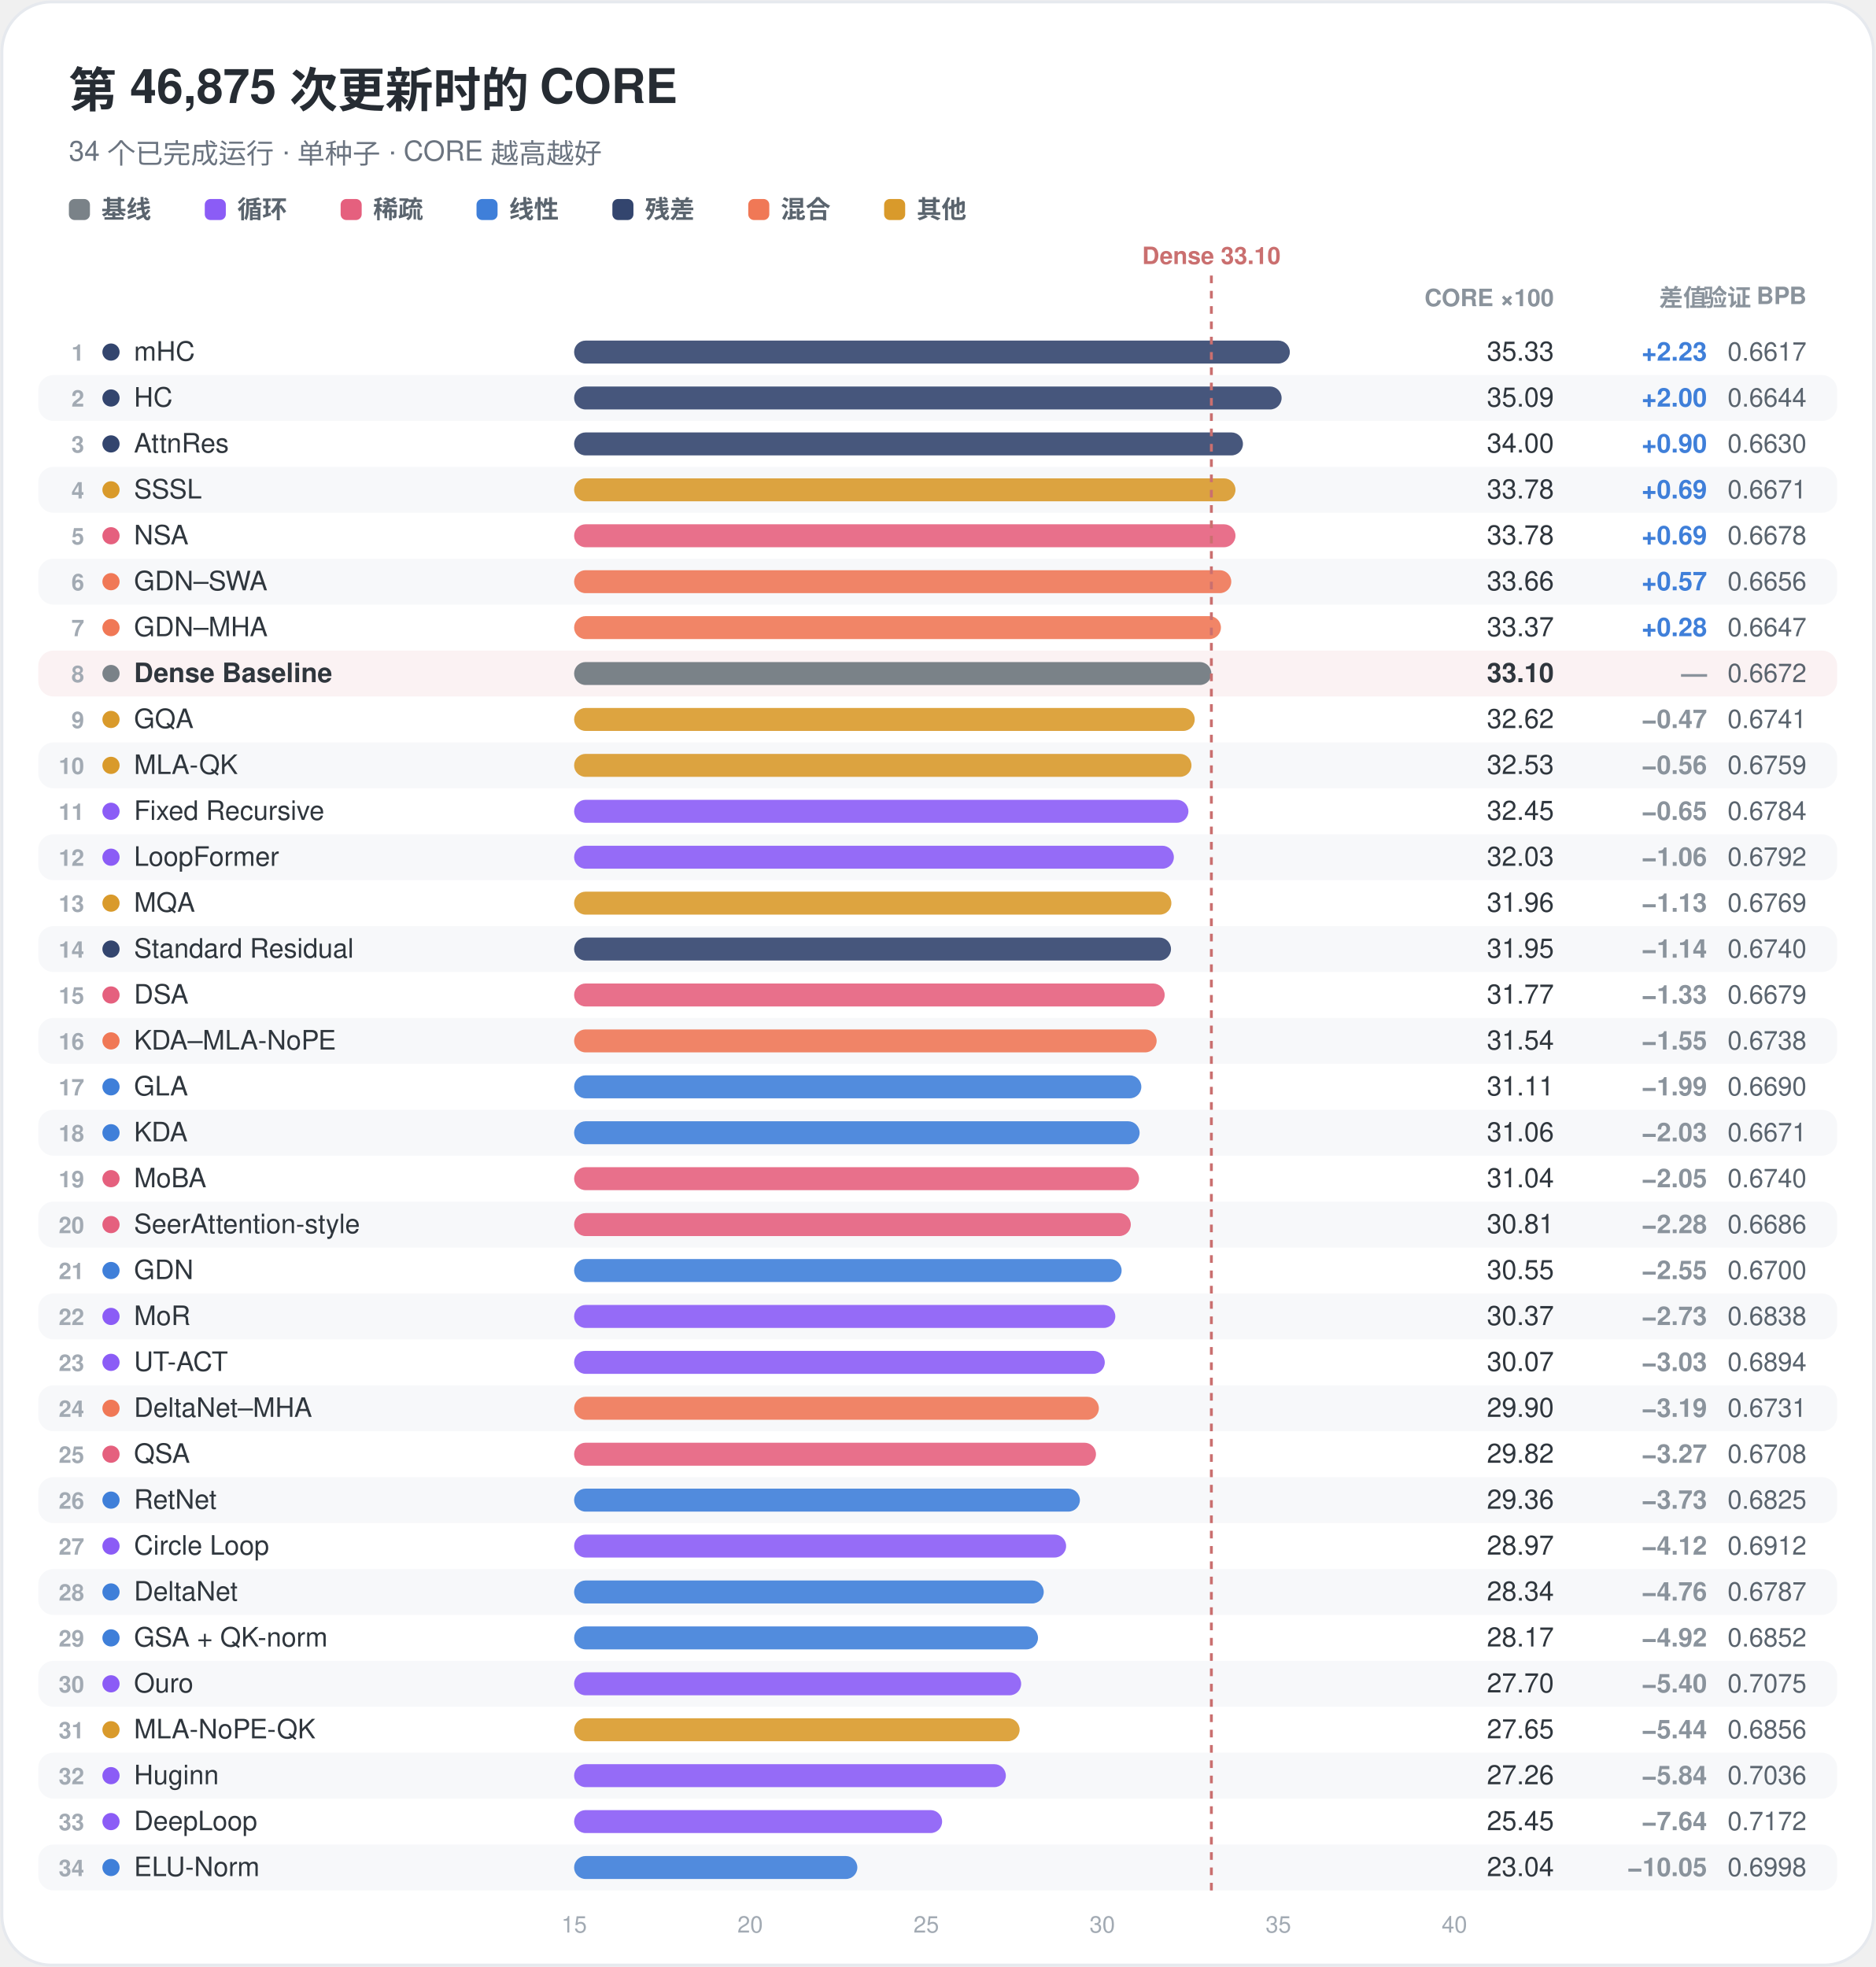
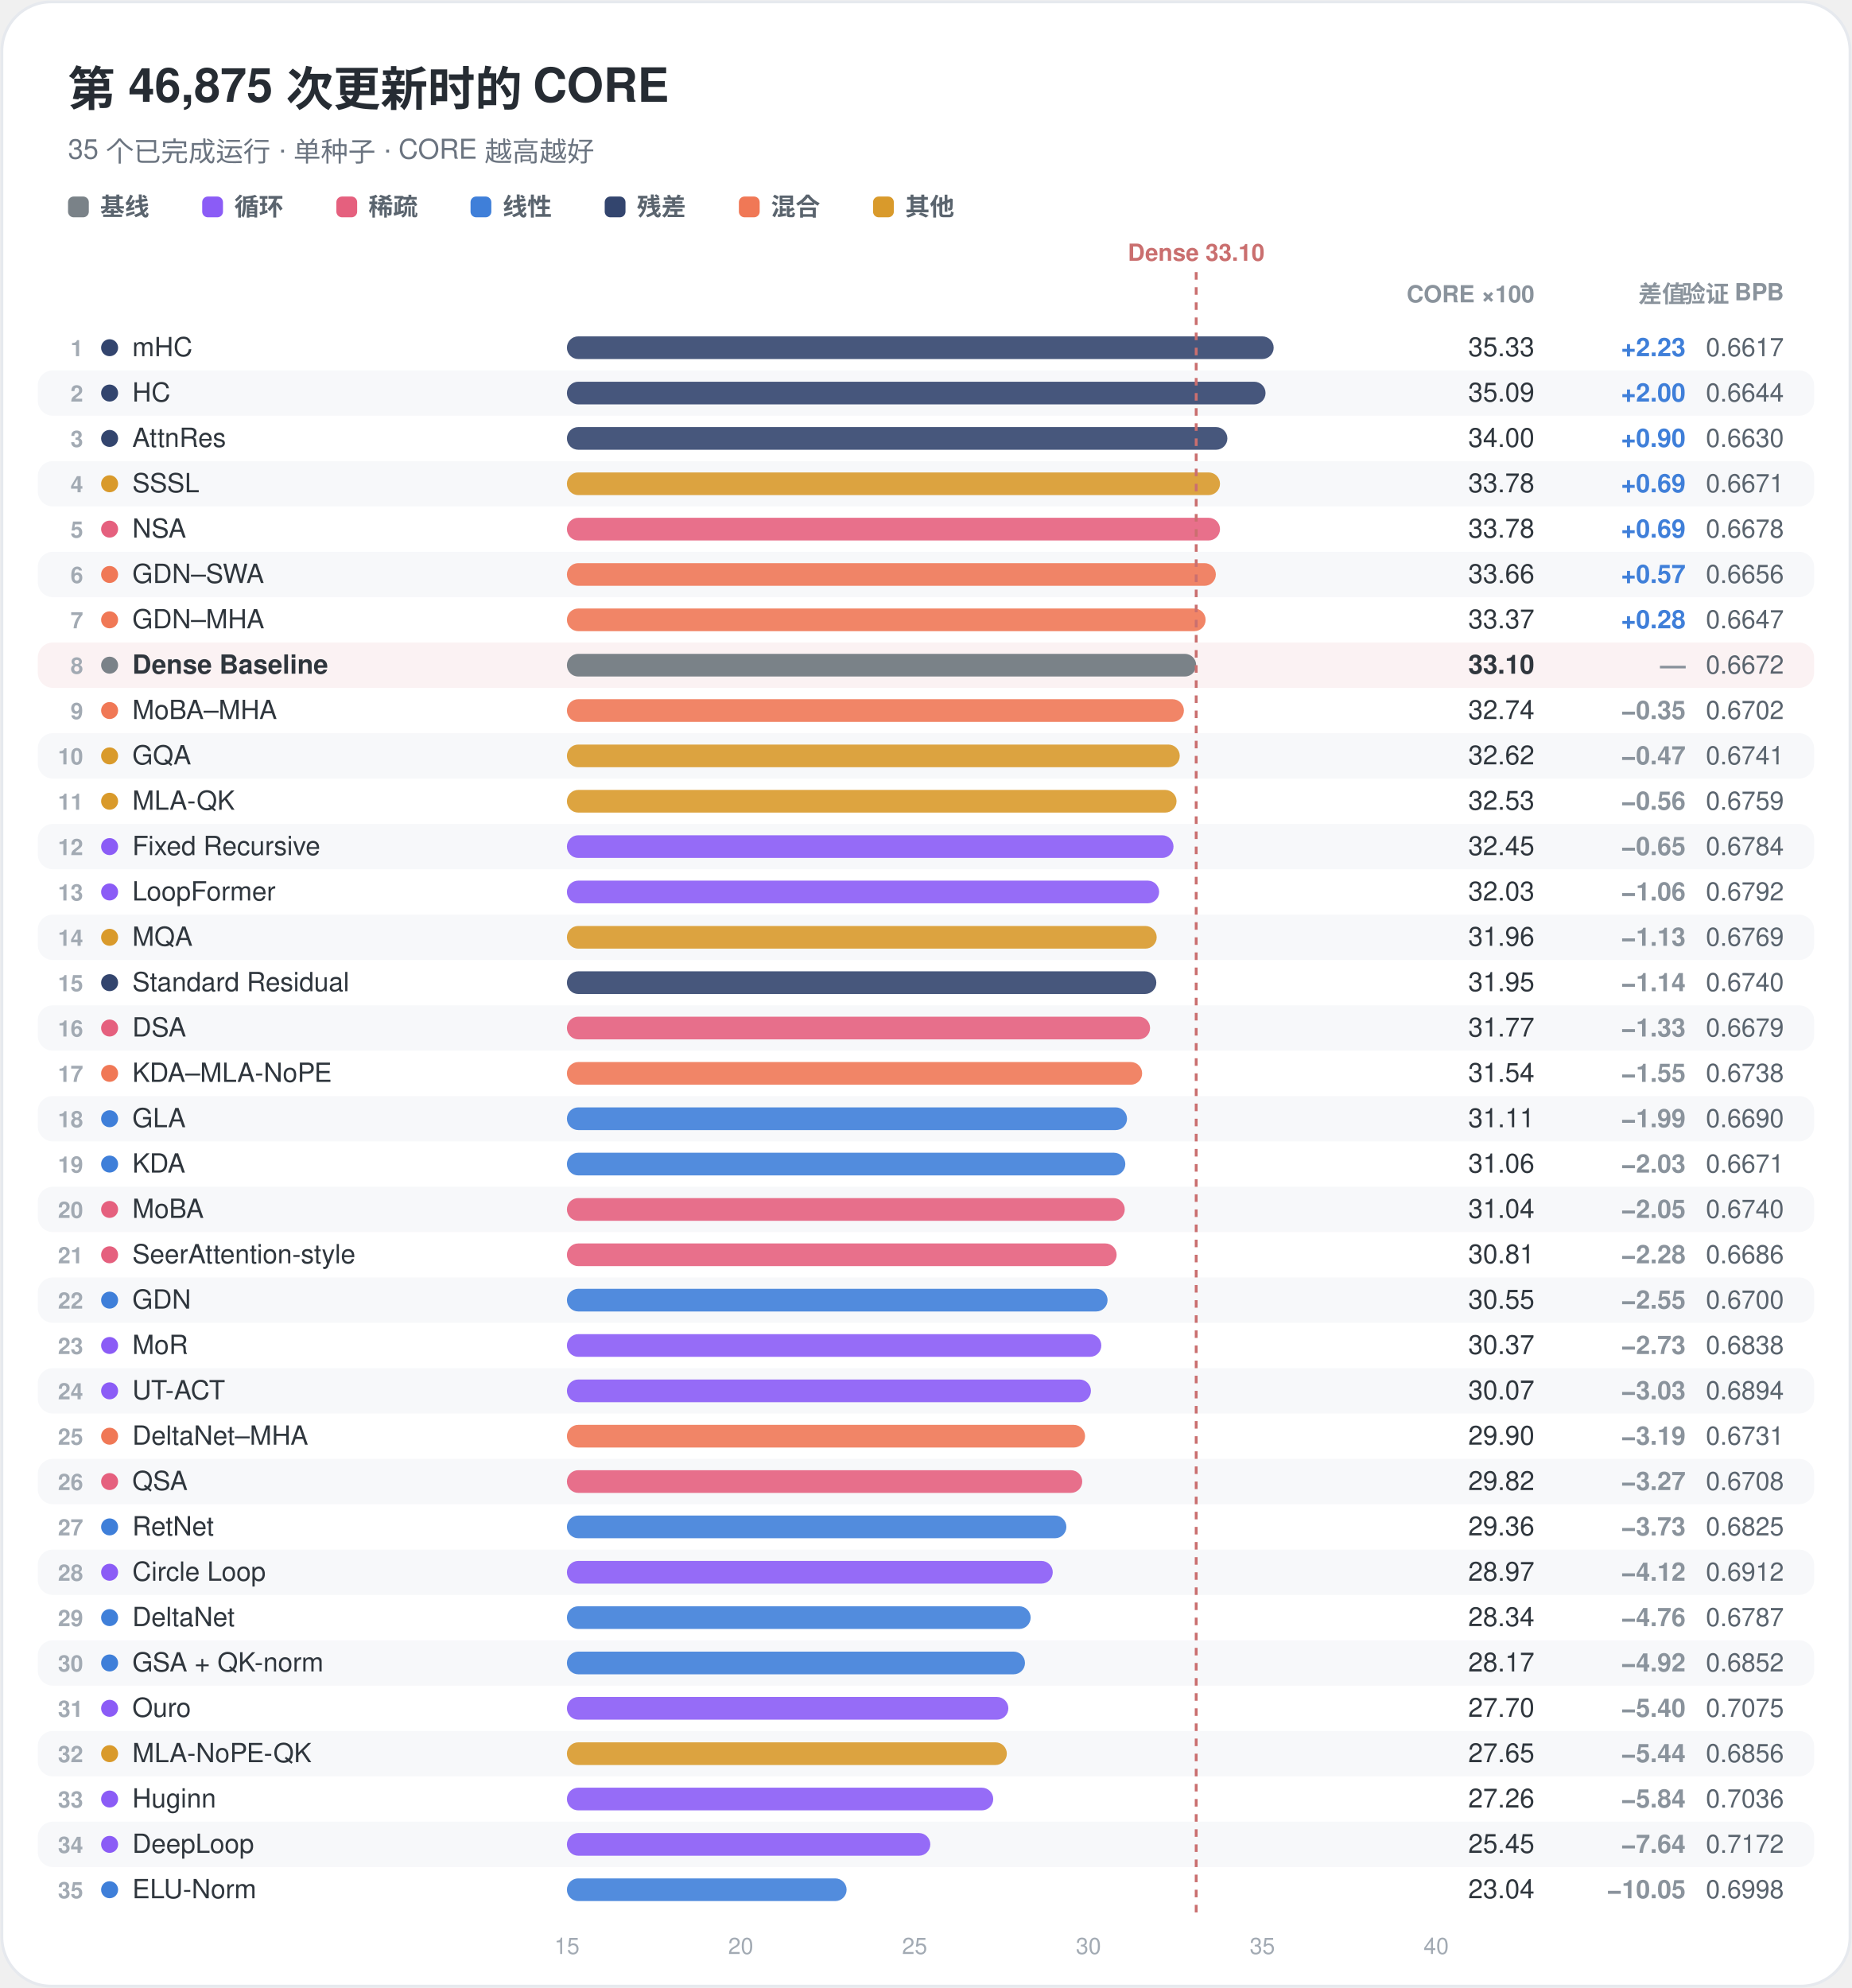
- <svg xmlns="http://www.w3.org/2000/svg" width="980" height="1028" viewBox="0 0 980 1028" font-family="'Avenir Next','Segoe UI',-apple-system,Helvetica,Arial,'PingFang SC','Microsoft YaHei',sans-serif">
-   <rect x="1" y="1" width="978" height="1026" rx="26" fill="#FFFFFF" stroke="#E6E9EE" stroke-width="1.5" />
+ <svg xmlns="http://www.w3.org/2000/svg" width="980" height="1052" viewBox="0 0 980 1052" font-family="'Avenir Next','Segoe UI',-apple-system,Helvetica,Arial,'PingFang SC','Microsoft YaHei',sans-serif">
+   <rect x="1" y="1" width="978" height="1050" rx="26" fill="#FFFFFF" stroke="#E6E9EE" stroke-width="1.5" />
  <text x="36" y="56" font-size="25" font-weight="700" fill="#262C33">第 46,875 次更新时的 CORE</text>
-   <text x="36" y="84" font-size="14.5" fill="#6B7480">34 个已完成运行 · 单种子 · CORE 越高越好</text>
+   <text x="36" y="84" font-size="14.5" fill="#6B7480">35 个已完成运行 · 单种子 · CORE 越高越好</text>
  <rect x="36" y="104" width="11" height="11" rx="3" fill="#7A8288" />
  <text x="53" y="114" font-size="13" font-weight="600" fill="#5A646E">基线</text>
  <rect x="107" y="104" width="11" height="11" rx="3" fill="#8B5CF6" />
  <text x="124" y="114" font-size="13" font-weight="600" fill="#5A646E">循环</text>
  <rect x="178" y="104" width="11" height="11" rx="3" fill="#E5607E" />
  <text x="195" y="114" font-size="13" font-weight="600" fill="#5A646E">稀疏</text>
  <rect x="249" y="104" width="11" height="11" rx="3" fill="#3F7FD9" />
  <text x="266" y="114" font-size="13" font-weight="600" fill="#5A646E">线性</text>
  <rect x="320" y="104" width="11" height="11" rx="3" fill="#33456E" />
  <text x="337" y="114" font-size="13" font-weight="600" fill="#5A646E">残差</text>
  <rect x="391" y="104" width="11" height="11" rx="3" fill="#F07856" />
  <text x="408" y="114" font-size="13" font-weight="600" fill="#5A646E">混合</text>
  <rect x="462" y="104" width="11" height="11" rx="3" fill="#D99A2B" />
  <text x="479" y="114" font-size="13" font-weight="600" fill="#5A646E">其他</text>
  <text x="812" y="160" font-size="12.5" font-weight="700" fill="#8A939C" text-anchor="end">CORE ×100</text>
  <text x="892" y="160" font-size="12.5" font-weight="700" fill="#8A939C" text-anchor="end">差值</text>
  <text x="944" y="160" font-size="12.5" font-weight="700" fill="#8A939C" text-anchor="end">验证 BPB</text>
  <text x="44" y="188.5" font-size="12" font-weight="600" fill="#A2AAB3" text-anchor="end">1</text>
  <circle cx="58" cy="184" r="4.5" fill="#33456E" />
  <text x="70" y="188.5" font-size="14" font-weight="500" fill="#2F363D">mHC</text>
  <rect x="300" y="178" width="374.0" height="12" rx="6" fill="#33456E" opacity="0.9" />
  <text x="812" y="188.5" font-size="14" font-weight="500" fill="#2F363D" text-anchor="end">35.33</text>
  <text x="892" y="188.5" font-size="13.5" font-weight="700" fill="#3F7FD9" text-anchor="end">+2.23</text>
  <text x="944" y="188.5" font-size="13.5" fill="#5A646E" text-anchor="end">0.6617</text>
  <rect x="20" y="196" width="940" height="24" rx="8" fill="#F7F8FA" />
  <text x="44" y="212.5" font-size="12" font-weight="600" fill="#A2AAB3" text-anchor="end">2</text>
  <circle cx="58" cy="208" r="4.5" fill="#33456E" />
  <text x="70" y="212.5" font-size="14" font-weight="500" fill="#2F363D">HC</text>
  <rect x="300" y="202" width="369.7" height="12" rx="6" fill="#33456E" opacity="0.9" />
  <text x="812" y="212.5" font-size="14" font-weight="500" fill="#2F363D" text-anchor="end">35.09</text>
  <text x="892" y="212.5" font-size="13.5" font-weight="700" fill="#3F7FD9" text-anchor="end">+2.00</text>
  <text x="944" y="212.5" font-size="13.5" fill="#5A646E" text-anchor="end">0.6644</text>
  <text x="44" y="236.5" font-size="12" font-weight="600" fill="#A2AAB3" text-anchor="end">3</text>
  <circle cx="58" cy="232" r="4.5" fill="#33456E" />
  <text x="70" y="236.5" font-size="14" font-weight="500" fill="#2F363D">AttnRes</text>
  <rect x="300" y="226" width="349.5" height="12" rx="6" fill="#33456E" opacity="0.9" />
  <text x="812" y="236.5" font-size="14" font-weight="500" fill="#2F363D" text-anchor="end">34.00</text>
  <text x="892" y="236.5" font-size="13.5" font-weight="700" fill="#3F7FD9" text-anchor="end">+0.90</text>
  <text x="944" y="236.5" font-size="13.5" fill="#5A646E" text-anchor="end">0.6630</text>
  <rect x="20" y="244" width="940" height="24" rx="8" fill="#F7F8FA" />
  <text x="44" y="260.5" font-size="12" font-weight="600" fill="#A2AAB3" text-anchor="end">4</text>
  <circle cx="58" cy="256" r="4.5" fill="#D99A2B" />
  <text x="70" y="260.5" font-size="14" font-weight="500" fill="#2F363D">SSSL</text>
  <rect x="300" y="250" width="345.6" height="12" rx="6" fill="#D99A2B" opacity="0.9" />
  <text x="812" y="260.5" font-size="14" font-weight="500" fill="#2F363D" text-anchor="end">33.78</text>
  <text x="892" y="260.5" font-size="13.5" font-weight="700" fill="#3F7FD9" text-anchor="end">+0.69</text>
  <text x="944" y="260.5" font-size="13.5" fill="#5A646E" text-anchor="end">0.6671</text>
  <text x="44" y="284.5" font-size="12" font-weight="600" fill="#A2AAB3" text-anchor="end">5</text>
  <circle cx="58" cy="280" r="4.5" fill="#E5607E" />
  <text x="70" y="284.5" font-size="14" font-weight="500" fill="#2F363D">NSA</text>
  <rect x="300" y="274" width="345.6" height="12" rx="6" fill="#E5607E" opacity="0.9" />
  <text x="812" y="284.5" font-size="14" font-weight="500" fill="#2F363D" text-anchor="end">33.78</text>
  <text x="892" y="284.5" font-size="13.5" font-weight="700" fill="#3F7FD9" text-anchor="end">+0.69</text>
  <text x="944" y="284.5" font-size="13.5" fill="#5A646E" text-anchor="end">0.6678</text>
  <rect x="20" y="292" width="940" height="24" rx="8" fill="#F7F8FA" />
  <text x="44" y="308.5" font-size="12" font-weight="600" fill="#A2AAB3" text-anchor="end">6</text>
  <circle cx="58" cy="304" r="4.5" fill="#F07856" />
  <text x="70" y="308.5" font-size="14" font-weight="500" fill="#2F363D">GDN–SWA</text>
  <rect x="300" y="298" width="343.4" height="12" rx="6" fill="#F07856" opacity="0.9" />
  <text x="812" y="308.5" font-size="14" font-weight="500" fill="#2F363D" text-anchor="end">33.66</text>
  <text x="892" y="308.5" font-size="13.5" font-weight="700" fill="#3F7FD9" text-anchor="end">+0.57</text>
  <text x="944" y="308.5" font-size="13.5" fill="#5A646E" text-anchor="end">0.6656</text>
  <text x="44" y="332.5" font-size="12" font-weight="600" fill="#A2AAB3" text-anchor="end">7</text>
  <circle cx="58" cy="328" r="4.5" fill="#F07856" />
  <text x="70" y="332.5" font-size="14" font-weight="500" fill="#2F363D">GDN–MHA</text>
  <rect x="300" y="322" width="338.0" height="12" rx="6" fill="#F07856" opacity="0.9" />
  <text x="812" y="332.5" font-size="14" font-weight="500" fill="#2F363D" text-anchor="end">33.37</text>
  <text x="892" y="332.5" font-size="13.5" font-weight="700" fill="#3F7FD9" text-anchor="end">+0.28</text>
  <text x="944" y="332.5" font-size="13.5" fill="#5A646E" text-anchor="end">0.6647</text>
  <rect x="20" y="340" width="940" height="24" rx="8" fill="#FBF2F3" />
  <text x="44" y="356.5" font-size="12" font-weight="600" fill="#A2AAB3" text-anchor="end">8</text>
  <circle cx="58" cy="352" r="4.5" fill="#7A8288" />
  <text x="70" y="356.5" font-size="14" font-weight="700" fill="#2F363D">Dense Baseline</text>
  <rect x="300" y="346" width="333.0" height="12" rx="6" fill="#7A8288" opacity="1" />
  <text x="812" y="356.5" font-size="14" font-weight="700" fill="#2F363D" text-anchor="end">33.10</text>
  <text x="892" y="356.5" font-size="13.5" font-weight="700" fill="#8A939C" text-anchor="end">—</text>
  <text x="944" y="356.5" font-size="13.5" fill="#5A646E" text-anchor="end">0.6672</text>
  <text x="44" y="380.5" font-size="12" font-weight="600" fill="#A2AAB3" text-anchor="end">9</text>
-   <circle cx="58" cy="376" r="4.5" fill="#D99A2B" />
-   <text x="70" y="380.5" font-size="14" font-weight="500" fill="#2F363D">GQA</text>
-   <rect x="300" y="370" width="324.3" height="12" rx="6" fill="#D99A2B" opacity="0.9" />
-   <text x="812" y="380.5" font-size="14" font-weight="500" fill="#2F363D" text-anchor="end">32.62</text>
-   <text x="892" y="380.5" font-size="13.5" font-weight="700" fill="#8A939C" text-anchor="end">−0.47</text>
-   <text x="944" y="380.5" font-size="13.5" fill="#5A646E" text-anchor="end">0.6741</text>
+   <circle cx="58" cy="376" r="4.5" fill="#F07856" />
+   <text x="70" y="380.5" font-size="14" font-weight="500" fill="#2F363D">MoBA–MHA</text>
+   <rect x="300" y="370" width="326.5" height="12" rx="6" fill="#F07856" opacity="0.9" />
+   <text x="812" y="380.5" font-size="14" font-weight="500" fill="#2F363D" text-anchor="end">32.74</text>
+   <text x="892" y="380.5" font-size="13.5" font-weight="700" fill="#8A939C" text-anchor="end">−0.35</text>
+   <text x="944" y="380.5" font-size="13.5" fill="#5A646E" text-anchor="end">0.6702</text>
  <rect x="20" y="388" width="940" height="24" rx="8" fill="#F7F8FA" />
  <text x="44" y="404.5" font-size="12" font-weight="600" fill="#A2AAB3" text-anchor="end">10</text>
  <circle cx="58" cy="400" r="4.5" fill="#D99A2B" />
-   <text x="70" y="404.5" font-size="14" font-weight="500" fill="#2F363D">MLA-QK</text>
-   <rect x="300" y="394" width="322.6" height="12" rx="6" fill="#D99A2B" opacity="0.9" />
-   <text x="812" y="404.5" font-size="14" font-weight="500" fill="#2F363D" text-anchor="end">32.53</text>
-   <text x="892" y="404.5" font-size="13.5" font-weight="700" fill="#8A939C" text-anchor="end">−0.56</text>
-   <text x="944" y="404.5" font-size="13.5" fill="#5A646E" text-anchor="end">0.6759</text>
+   <text x="70" y="404.5" font-size="14" font-weight="500" fill="#2F363D">GQA</text>
+   <rect x="300" y="394" width="324.3" height="12" rx="6" fill="#D99A2B" opacity="0.9" />
+   <text x="812" y="404.5" font-size="14" font-weight="500" fill="#2F363D" text-anchor="end">32.62</text>
+   <text x="892" y="404.5" font-size="13.5" font-weight="700" fill="#8A939C" text-anchor="end">−0.47</text>
+   <text x="944" y="404.5" font-size="13.5" fill="#5A646E" text-anchor="end">0.6741</text>
  <text x="44" y="428.5" font-size="12" font-weight="600" fill="#A2AAB3" text-anchor="end">11</text>
-   <circle cx="58" cy="424" r="4.5" fill="#8B5CF6" />
-   <text x="70" y="428.5" font-size="14" font-weight="500" fill="#2F363D">Fixed Recursive</text>
-   <rect x="300" y="418" width="321.0" height="12" rx="6" fill="#8B5CF6" opacity="0.9" />
-   <text x="812" y="428.5" font-size="14" font-weight="500" fill="#2F363D" text-anchor="end">32.45</text>
-   <text x="892" y="428.5" font-size="13.5" font-weight="700" fill="#8A939C" text-anchor="end">−0.65</text>
-   <text x="944" y="428.5" font-size="13.5" fill="#5A646E" text-anchor="end">0.6784</text>
+   <circle cx="58" cy="424" r="4.5" fill="#D99A2B" />
+   <text x="70" y="428.5" font-size="14" font-weight="500" fill="#2F363D">MLA-QK</text>
+   <rect x="300" y="418" width="322.6" height="12" rx="6" fill="#D99A2B" opacity="0.9" />
+   <text x="812" y="428.5" font-size="14" font-weight="500" fill="#2F363D" text-anchor="end">32.53</text>
+   <text x="892" y="428.5" font-size="13.5" font-weight="700" fill="#8A939C" text-anchor="end">−0.56</text>
+   <text x="944" y="428.5" font-size="13.5" fill="#5A646E" text-anchor="end">0.6759</text>
  <rect x="20" y="436" width="940" height="24" rx="8" fill="#F7F8FA" />
  <text x="44" y="452.5" font-size="12" font-weight="600" fill="#A2AAB3" text-anchor="end">12</text>
  <circle cx="58" cy="448" r="4.5" fill="#8B5CF6" />
-   <text x="70" y="452.5" font-size="14" font-weight="500" fill="#2F363D">LoopFormer</text>
-   <rect x="300" y="442" width="313.4" height="12" rx="6" fill="#8B5CF6" opacity="0.9" />
-   <text x="812" y="452.5" font-size="14" font-weight="500" fill="#2F363D" text-anchor="end">32.03</text>
-   <text x="892" y="452.5" font-size="13.5" font-weight="700" fill="#8A939C" text-anchor="end">−1.06</text>
-   <text x="944" y="452.5" font-size="13.5" fill="#5A646E" text-anchor="end">0.6792</text>
+   <text x="70" y="452.5" font-size="14" font-weight="500" fill="#2F363D">Fixed Recursive</text>
+   <rect x="300" y="442" width="321.0" height="12" rx="6" fill="#8B5CF6" opacity="0.9" />
+   <text x="812" y="452.5" font-size="14" font-weight="500" fill="#2F363D" text-anchor="end">32.45</text>
+   <text x="892" y="452.5" font-size="13.5" font-weight="700" fill="#8A939C" text-anchor="end">−0.65</text>
+   <text x="944" y="452.5" font-size="13.5" fill="#5A646E" text-anchor="end">0.6784</text>
  <text x="44" y="476.5" font-size="12" font-weight="600" fill="#A2AAB3" text-anchor="end">13</text>
-   <circle cx="58" cy="472" r="4.5" fill="#D99A2B" />
-   <text x="70" y="476.5" font-size="14" font-weight="500" fill="#2F363D">MQA</text>
-   <rect x="300" y="466" width="312.1" height="12" rx="6" fill="#D99A2B" opacity="0.9" />
-   <text x="812" y="476.5" font-size="14" font-weight="500" fill="#2F363D" text-anchor="end">31.96</text>
-   <text x="892" y="476.5" font-size="13.5" font-weight="700" fill="#8A939C" text-anchor="end">−1.13</text>
-   <text x="944" y="476.5" font-size="13.5" fill="#5A646E" text-anchor="end">0.6769</text>
+   <circle cx="58" cy="472" r="4.5" fill="#8B5CF6" />
+   <text x="70" y="476.5" font-size="14" font-weight="500" fill="#2F363D">LoopFormer</text>
+   <rect x="300" y="466" width="313.4" height="12" rx="6" fill="#8B5CF6" opacity="0.9" />
+   <text x="812" y="476.5" font-size="14" font-weight="500" fill="#2F363D" text-anchor="end">32.03</text>
+   <text x="892" y="476.5" font-size="13.5" font-weight="700" fill="#8A939C" text-anchor="end">−1.06</text>
+   <text x="944" y="476.5" font-size="13.5" fill="#5A646E" text-anchor="end">0.6792</text>
  <rect x="20" y="484" width="940" height="24" rx="8" fill="#F7F8FA" />
  <text x="44" y="500.5" font-size="12" font-weight="600" fill="#A2AAB3" text-anchor="end">14</text>
-   <circle cx="58" cy="496" r="4.5" fill="#33456E" />
-   <text x="70" y="500.5" font-size="14" font-weight="500" fill="#2F363D">Standard Residual</text>
-   <rect x="300" y="490" width="311.9" height="12" rx="6" fill="#33456E" opacity="0.9" />
-   <text x="812" y="500.5" font-size="14" font-weight="500" fill="#2F363D" text-anchor="end">31.95</text>
-   <text x="892" y="500.5" font-size="13.5" font-weight="700" fill="#8A939C" text-anchor="end">−1.14</text>
-   <text x="944" y="500.5" font-size="13.5" fill="#5A646E" text-anchor="end">0.6740</text>
+   <circle cx="58" cy="496" r="4.5" fill="#D99A2B" />
+   <text x="70" y="500.5" font-size="14" font-weight="500" fill="#2F363D">MQA</text>
+   <rect x="300" y="490" width="312.1" height="12" rx="6" fill="#D99A2B" opacity="0.9" />
+   <text x="812" y="500.5" font-size="14" font-weight="500" fill="#2F363D" text-anchor="end">31.96</text>
+   <text x="892" y="500.5" font-size="13.5" font-weight="700" fill="#8A939C" text-anchor="end">−1.13</text>
+   <text x="944" y="500.5" font-size="13.5" fill="#5A646E" text-anchor="end">0.6769</text>
  <text x="44" y="524.5" font-size="12" font-weight="600" fill="#A2AAB3" text-anchor="end">15</text>
-   <circle cx="58" cy="520" r="4.5" fill="#E5607E" />
-   <text x="70" y="524.5" font-size="14" font-weight="500" fill="#2F363D">DSA</text>
-   <rect x="300" y="514" width="308.6" height="12" rx="6" fill="#E5607E" opacity="0.9" />
-   <text x="812" y="524.5" font-size="14" font-weight="500" fill="#2F363D" text-anchor="end">31.77</text>
-   <text x="892" y="524.5" font-size="13.5" font-weight="700" fill="#8A939C" text-anchor="end">−1.33</text>
-   <text x="944" y="524.5" font-size="13.5" fill="#5A646E" text-anchor="end">0.6679</text>
+   <circle cx="58" cy="520" r="4.5" fill="#33456E" />
+   <text x="70" y="524.5" font-size="14" font-weight="500" fill="#2F363D">Standard Residual</text>
+   <rect x="300" y="514" width="311.9" height="12" rx="6" fill="#33456E" opacity="0.9" />
+   <text x="812" y="524.5" font-size="14" font-weight="500" fill="#2F363D" text-anchor="end">31.95</text>
+   <text x="892" y="524.5" font-size="13.5" font-weight="700" fill="#8A939C" text-anchor="end">−1.14</text>
+   <text x="944" y="524.5" font-size="13.5" fill="#5A646E" text-anchor="end">0.6740</text>
  <rect x="20" y="532" width="940" height="24" rx="8" fill="#F7F8FA" />
  <text x="44" y="548.5" font-size="12" font-weight="600" fill="#A2AAB3" text-anchor="end">16</text>
-   <circle cx="58" cy="544" r="4.5" fill="#F07856" />
-   <text x="70" y="548.5" font-size="14" font-weight="500" fill="#2F363D">KDA–MLA-NoPE</text>
-   <rect x="300" y="538" width="304.4" height="12" rx="6" fill="#F07856" opacity="0.9" />
-   <text x="812" y="548.5" font-size="14" font-weight="500" fill="#2F363D" text-anchor="end">31.54</text>
-   <text x="892" y="548.5" font-size="13.5" font-weight="700" fill="#8A939C" text-anchor="end">−1.55</text>
-   <text x="944" y="548.5" font-size="13.5" fill="#5A646E" text-anchor="end">0.6738</text>
+   <circle cx="58" cy="544" r="4.5" fill="#E5607E" />
+   <text x="70" y="548.5" font-size="14" font-weight="500" fill="#2F363D">DSA</text>
+   <rect x="300" y="538" width="308.6" height="12" rx="6" fill="#E5607E" opacity="0.9" />
+   <text x="812" y="548.5" font-size="14" font-weight="500" fill="#2F363D" text-anchor="end">31.77</text>
+   <text x="892" y="548.5" font-size="13.5" font-weight="700" fill="#8A939C" text-anchor="end">−1.33</text>
+   <text x="944" y="548.5" font-size="13.5" fill="#5A646E" text-anchor="end">0.6679</text>
  <text x="44" y="572.5" font-size="12" font-weight="600" fill="#A2AAB3" text-anchor="end">17</text>
-   <circle cx="58" cy="568" r="4.5" fill="#3F7FD9" />
-   <text x="70" y="572.5" font-size="14" font-weight="500" fill="#2F363D">GLA</text>
-   <rect x="300" y="562" width="296.4" height="12" rx="6" fill="#3F7FD9" opacity="0.9" />
-   <text x="812" y="572.5" font-size="14" font-weight="500" fill="#2F363D" text-anchor="end">31.11</text>
-   <text x="892" y="572.5" font-size="13.5" font-weight="700" fill="#8A939C" text-anchor="end">−1.99</text>
-   <text x="944" y="572.5" font-size="13.5" fill="#5A646E" text-anchor="end">0.6690</text>
+   <circle cx="58" cy="568" r="4.5" fill="#F07856" />
+   <text x="70" y="572.5" font-size="14" font-weight="500" fill="#2F363D">KDA–MLA-NoPE</text>
+   <rect x="300" y="562" width="304.4" height="12" rx="6" fill="#F07856" opacity="0.9" />
+   <text x="812" y="572.5" font-size="14" font-weight="500" fill="#2F363D" text-anchor="end">31.54</text>
+   <text x="892" y="572.5" font-size="13.5" font-weight="700" fill="#8A939C" text-anchor="end">−1.55</text>
+   <text x="944" y="572.5" font-size="13.5" fill="#5A646E" text-anchor="end">0.6738</text>
  <rect x="20" y="580" width="940" height="24" rx="8" fill="#F7F8FA" />
  <text x="44" y="596.5" font-size="12" font-weight="600" fill="#A2AAB3" text-anchor="end">18</text>
  <circle cx="58" cy="592" r="4.5" fill="#3F7FD9" />
-   <text x="70" y="596.5" font-size="14" font-weight="500" fill="#2F363D">KDA</text>
-   <rect x="300" y="586" width="295.5" height="12" rx="6" fill="#3F7FD9" opacity="0.9" />
-   <text x="812" y="596.5" font-size="14" font-weight="500" fill="#2F363D" text-anchor="end">31.06</text>
-   <text x="892" y="596.5" font-size="13.5" font-weight="700" fill="#8A939C" text-anchor="end">−2.03</text>
-   <text x="944" y="596.5" font-size="13.5" fill="#5A646E" text-anchor="end">0.6671</text>
+   <text x="70" y="596.5" font-size="14" font-weight="500" fill="#2F363D">GLA</text>
+   <rect x="300" y="586" width="296.4" height="12" rx="6" fill="#3F7FD9" opacity="0.9" />
+   <text x="812" y="596.5" font-size="14" font-weight="500" fill="#2F363D" text-anchor="end">31.11</text>
+   <text x="892" y="596.5" font-size="13.5" font-weight="700" fill="#8A939C" text-anchor="end">−1.99</text>
+   <text x="944" y="596.5" font-size="13.5" fill="#5A646E" text-anchor="end">0.6690</text>
  <text x="44" y="620.5" font-size="12" font-weight="600" fill="#A2AAB3" text-anchor="end">19</text>
-   <circle cx="58" cy="616" r="4.5" fill="#E5607E" />
-   <text x="70" y="620.5" font-size="14" font-weight="500" fill="#2F363D">MoBA</text>
-   <rect x="300" y="610" width="295.2" height="12" rx="6" fill="#E5607E" opacity="0.9" />
-   <text x="812" y="620.5" font-size="14" font-weight="500" fill="#2F363D" text-anchor="end">31.04</text>
-   <text x="892" y="620.5" font-size="13.5" font-weight="700" fill="#8A939C" text-anchor="end">−2.05</text>
-   <text x="944" y="620.5" font-size="13.5" fill="#5A646E" text-anchor="end">0.6740</text>
+   <circle cx="58" cy="616" r="4.5" fill="#3F7FD9" />
+   <text x="70" y="620.5" font-size="14" font-weight="500" fill="#2F363D">KDA</text>
+   <rect x="300" y="610" width="295.5" height="12" rx="6" fill="#3F7FD9" opacity="0.9" />
+   <text x="812" y="620.5" font-size="14" font-weight="500" fill="#2F363D" text-anchor="end">31.06</text>
+   <text x="892" y="620.5" font-size="13.5" font-weight="700" fill="#8A939C" text-anchor="end">−2.03</text>
+   <text x="944" y="620.5" font-size="13.5" fill="#5A646E" text-anchor="end">0.6671</text>
  <rect x="20" y="628" width="940" height="24" rx="8" fill="#F7F8FA" />
  <text x="44" y="644.5" font-size="12" font-weight="600" fill="#A2AAB3" text-anchor="end">20</text>
  <circle cx="58" cy="640" r="4.5" fill="#E5607E" />
-   <text x="70" y="644.5" font-size="14" font-weight="500" fill="#2F363D">SeerAttention-style</text>
-   <rect x="300" y="634" width="290.9" height="12" rx="6" fill="#E5607E" opacity="0.9" />
-   <text x="812" y="644.5" font-size="14" font-weight="500" fill="#2F363D" text-anchor="end">30.81</text>
-   <text x="892" y="644.5" font-size="13.5" font-weight="700" fill="#8A939C" text-anchor="end">−2.28</text>
-   <text x="944" y="644.5" font-size="13.5" fill="#5A646E" text-anchor="end">0.6686</text>
+   <text x="70" y="644.5" font-size="14" font-weight="500" fill="#2F363D">MoBA</text>
+   <rect x="300" y="634" width="295.2" height="12" rx="6" fill="#E5607E" opacity="0.9" />
+   <text x="812" y="644.5" font-size="14" font-weight="500" fill="#2F363D" text-anchor="end">31.04</text>
+   <text x="892" y="644.5" font-size="13.5" font-weight="700" fill="#8A939C" text-anchor="end">−2.05</text>
+   <text x="944" y="644.5" font-size="13.5" fill="#5A646E" text-anchor="end">0.6740</text>
  <text x="44" y="668.5" font-size="12" font-weight="600" fill="#A2AAB3" text-anchor="end">21</text>
-   <circle cx="58" cy="664" r="4.5" fill="#3F7FD9" />
-   <text x="70" y="668.5" font-size="14" font-weight="500" fill="#2F363D">GDN</text>
-   <rect x="300" y="658" width="286.1" height="12" rx="6" fill="#3F7FD9" opacity="0.9" />
-   <text x="812" y="668.5" font-size="14" font-weight="500" fill="#2F363D" text-anchor="end">30.55</text>
-   <text x="892" y="668.5" font-size="13.5" font-weight="700" fill="#8A939C" text-anchor="end">−2.55</text>
-   <text x="944" y="668.5" font-size="13.5" fill="#5A646E" text-anchor="end">0.6700</text>
+   <circle cx="58" cy="664" r="4.5" fill="#E5607E" />
+   <text x="70" y="668.5" font-size="14" font-weight="500" fill="#2F363D">SeerAttention-style</text>
+   <rect x="300" y="658" width="290.9" height="12" rx="6" fill="#E5607E" opacity="0.9" />
+   <text x="812" y="668.5" font-size="14" font-weight="500" fill="#2F363D" text-anchor="end">30.81</text>
+   <text x="892" y="668.5" font-size="13.5" font-weight="700" fill="#8A939C" text-anchor="end">−2.28</text>
+   <text x="944" y="668.5" font-size="13.5" fill="#5A646E" text-anchor="end">0.6686</text>
  <rect x="20" y="676" width="940" height="24" rx="8" fill="#F7F8FA" />
  <text x="44" y="692.5" font-size="12" font-weight="600" fill="#A2AAB3" text-anchor="end">22</text>
-   <circle cx="58" cy="688" r="4.5" fill="#8B5CF6" />
-   <text x="70" y="692.5" font-size="14" font-weight="500" fill="#2F363D">MoR</text>
-   <rect x="300" y="682" width="282.8" height="12" rx="6" fill="#8B5CF6" opacity="0.9" />
-   <text x="812" y="692.5" font-size="14" font-weight="500" fill="#2F363D" text-anchor="end">30.37</text>
-   <text x="892" y="692.5" font-size="13.5" font-weight="700" fill="#8A939C" text-anchor="end">−2.73</text>
-   <text x="944" y="692.5" font-size="13.5" fill="#5A646E" text-anchor="end">0.6838</text>
+   <circle cx="58" cy="688" r="4.5" fill="#3F7FD9" />
+   <text x="70" y="692.5" font-size="14" font-weight="500" fill="#2F363D">GDN</text>
+   <rect x="300" y="682" width="286.1" height="12" rx="6" fill="#3F7FD9" opacity="0.9" />
+   <text x="812" y="692.5" font-size="14" font-weight="500" fill="#2F363D" text-anchor="end">30.55</text>
+   <text x="892" y="692.5" font-size="13.5" font-weight="700" fill="#8A939C" text-anchor="end">−2.55</text>
+   <text x="944" y="692.5" font-size="13.5" fill="#5A646E" text-anchor="end">0.6700</text>
  <text x="44" y="716.5" font-size="12" font-weight="600" fill="#A2AAB3" text-anchor="end">23</text>
  <circle cx="58" cy="712" r="4.5" fill="#8B5CF6" />
-   <text x="70" y="716.5" font-size="14" font-weight="500" fill="#2F363D">UT-ACT</text>
-   <rect x="300" y="706" width="277.3" height="12" rx="6" fill="#8B5CF6" opacity="0.9" />
-   <text x="812" y="716.5" font-size="14" font-weight="500" fill="#2F363D" text-anchor="end">30.07</text>
-   <text x="892" y="716.5" font-size="13.5" font-weight="700" fill="#8A939C" text-anchor="end">−3.03</text>
-   <text x="944" y="716.5" font-size="13.5" fill="#5A646E" text-anchor="end">0.6894</text>
+   <text x="70" y="716.5" font-size="14" font-weight="500" fill="#2F363D">MoR</text>
+   <rect x="300" y="706" width="282.8" height="12" rx="6" fill="#8B5CF6" opacity="0.9" />
+   <text x="812" y="716.5" font-size="14" font-weight="500" fill="#2F363D" text-anchor="end">30.37</text>
+   <text x="892" y="716.5" font-size="13.5" font-weight="700" fill="#8A939C" text-anchor="end">−2.73</text>
+   <text x="944" y="716.5" font-size="13.5" fill="#5A646E" text-anchor="end">0.6838</text>
  <rect x="20" y="724" width="940" height="24" rx="8" fill="#F7F8FA" />
  <text x="44" y="740.5" font-size="12" font-weight="600" fill="#A2AAB3" text-anchor="end">24</text>
-   <circle cx="58" cy="736" r="4.5" fill="#F07856" />
-   <text x="70" y="740.5" font-size="14" font-weight="500" fill="#2F363D">DeltaNet–MHA</text>
-   <rect x="300" y="730" width="274.2" height="12" rx="6" fill="#F07856" opacity="0.9" />
-   <text x="812" y="740.5" font-size="14" font-weight="500" fill="#2F363D" text-anchor="end">29.90</text>
-   <text x="892" y="740.5" font-size="13.5" font-weight="700" fill="#8A939C" text-anchor="end">−3.19</text>
-   <text x="944" y="740.5" font-size="13.5" fill="#5A646E" text-anchor="end">0.6731</text>
+   <circle cx="58" cy="736" r="4.5" fill="#8B5CF6" />
+   <text x="70" y="740.5" font-size="14" font-weight="500" fill="#2F363D">UT-ACT</text>
+   <rect x="300" y="730" width="277.3" height="12" rx="6" fill="#8B5CF6" opacity="0.9" />
+   <text x="812" y="740.5" font-size="14" font-weight="500" fill="#2F363D" text-anchor="end">30.07</text>
+   <text x="892" y="740.5" font-size="13.5" font-weight="700" fill="#8A939C" text-anchor="end">−3.03</text>
+   <text x="944" y="740.5" font-size="13.5" fill="#5A646E" text-anchor="end">0.6894</text>
  <text x="44" y="764.5" font-size="12" font-weight="600" fill="#A2AAB3" text-anchor="end">25</text>
-   <circle cx="58" cy="760" r="4.5" fill="#E5607E" />
-   <text x="70" y="764.5" font-size="14" font-weight="500" fill="#2F363D">QSA</text>
-   <rect x="300" y="754" width="272.7" height="12" rx="6" fill="#E5607E" opacity="0.9" />
-   <text x="812" y="764.5" font-size="14" font-weight="500" fill="#2F363D" text-anchor="end">29.82</text>
-   <text x="892" y="764.5" font-size="13.5" font-weight="700" fill="#8A939C" text-anchor="end">−3.27</text>
-   <text x="944" y="764.5" font-size="13.5" fill="#5A646E" text-anchor="end">0.6708</text>
+   <circle cx="58" cy="760" r="4.5" fill="#F07856" />
+   <text x="70" y="764.5" font-size="14" font-weight="500" fill="#2F363D">DeltaNet–MHA</text>
+   <rect x="300" y="754" width="274.2" height="12" rx="6" fill="#F07856" opacity="0.9" />
+   <text x="812" y="764.5" font-size="14" font-weight="500" fill="#2F363D" text-anchor="end">29.90</text>
+   <text x="892" y="764.5" font-size="13.5" font-weight="700" fill="#8A939C" text-anchor="end">−3.19</text>
+   <text x="944" y="764.5" font-size="13.5" fill="#5A646E" text-anchor="end">0.6731</text>
  <rect x="20" y="772" width="940" height="24" rx="8" fill="#F7F8FA" />
  <text x="44" y="788.5" font-size="12" font-weight="600" fill="#A2AAB3" text-anchor="end">26</text>
-   <circle cx="58" cy="784" r="4.5" fill="#3F7FD9" />
-   <text x="70" y="788.5" font-size="14" font-weight="500" fill="#2F363D">RetNet</text>
-   <rect x="300" y="778" width="264.3" height="12" rx="6" fill="#3F7FD9" opacity="0.9" />
-   <text x="812" y="788.5" font-size="14" font-weight="500" fill="#2F363D" text-anchor="end">29.36</text>
-   <text x="892" y="788.5" font-size="13.5" font-weight="700" fill="#8A939C" text-anchor="end">−3.73</text>
-   <text x="944" y="788.5" font-size="13.5" fill="#5A646E" text-anchor="end">0.6825</text>
+   <circle cx="58" cy="784" r="4.5" fill="#E5607E" />
+   <text x="70" y="788.5" font-size="14" font-weight="500" fill="#2F363D">QSA</text>
+   <rect x="300" y="778" width="272.7" height="12" rx="6" fill="#E5607E" opacity="0.9" />
+   <text x="812" y="788.5" font-size="14" font-weight="500" fill="#2F363D" text-anchor="end">29.82</text>
+   <text x="892" y="788.5" font-size="13.5" font-weight="700" fill="#8A939C" text-anchor="end">−3.27</text>
+   <text x="944" y="788.5" font-size="13.5" fill="#5A646E" text-anchor="end">0.6708</text>
  <text x="44" y="812.5" font-size="12" font-weight="600" fill="#A2AAB3" text-anchor="end">27</text>
-   <circle cx="58" cy="808" r="4.5" fill="#8B5CF6" />
-   <text x="70" y="812.5" font-size="14" font-weight="500" fill="#2F363D">Circle Loop</text>
-   <rect x="300" y="802" width="257.1" height="12" rx="6" fill="#8B5CF6" opacity="0.9" />
-   <text x="812" y="812.5" font-size="14" font-weight="500" fill="#2F363D" text-anchor="end">28.97</text>
-   <text x="892" y="812.5" font-size="13.5" font-weight="700" fill="#8A939C" text-anchor="end">−4.12</text>
-   <text x="944" y="812.5" font-size="13.5" fill="#5A646E" text-anchor="end">0.6912</text>
+   <circle cx="58" cy="808" r="4.5" fill="#3F7FD9" />
+   <text x="70" y="812.5" font-size="14" font-weight="500" fill="#2F363D">RetNet</text>
+   <rect x="300" y="802" width="264.3" height="12" rx="6" fill="#3F7FD9" opacity="0.9" />
+   <text x="812" y="812.5" font-size="14" font-weight="500" fill="#2F363D" text-anchor="end">29.36</text>
+   <text x="892" y="812.5" font-size="13.5" font-weight="700" fill="#8A939C" text-anchor="end">−3.73</text>
+   <text x="944" y="812.5" font-size="13.5" fill="#5A646E" text-anchor="end">0.6825</text>
  <rect x="20" y="820" width="940" height="24" rx="8" fill="#F7F8FA" />
  <text x="44" y="836.5" font-size="12" font-weight="600" fill="#A2AAB3" text-anchor="end">28</text>
-   <circle cx="58" cy="832" r="4.5" fill="#3F7FD9" />
-   <text x="70" y="836.5" font-size="14" font-weight="500" fill="#2F363D">DeltaNet</text>
-   <rect x="300" y="826" width="245.4" height="12" rx="6" fill="#3F7FD9" opacity="0.9" />
-   <text x="812" y="836.5" font-size="14" font-weight="500" fill="#2F363D" text-anchor="end">28.34</text>
-   <text x="892" y="836.5" font-size="13.5" font-weight="700" fill="#8A939C" text-anchor="end">−4.76</text>
-   <text x="944" y="836.5" font-size="13.5" fill="#5A646E" text-anchor="end">0.6787</text>
+   <circle cx="58" cy="832" r="4.5" fill="#8B5CF6" />
+   <text x="70" y="836.5" font-size="14" font-weight="500" fill="#2F363D">Circle Loop</text>
+   <rect x="300" y="826" width="257.1" height="12" rx="6" fill="#8B5CF6" opacity="0.9" />
+   <text x="812" y="836.5" font-size="14" font-weight="500" fill="#2F363D" text-anchor="end">28.97</text>
+   <text x="892" y="836.5" font-size="13.5" font-weight="700" fill="#8A939C" text-anchor="end">−4.12</text>
+   <text x="944" y="836.5" font-size="13.5" fill="#5A646E" text-anchor="end">0.6912</text>
  <text x="44" y="860.5" font-size="12" font-weight="600" fill="#A2AAB3" text-anchor="end">29</text>
  <circle cx="58" cy="856" r="4.5" fill="#3F7FD9" />
-   <text x="70" y="860.5" font-size="14" font-weight="500" fill="#2F363D">GSA + QK-norm</text>
-   <rect x="300" y="850" width="242.4" height="12" rx="6" fill="#3F7FD9" opacity="0.9" />
-   <text x="812" y="860.5" font-size="14" font-weight="500" fill="#2F363D" text-anchor="end">28.17</text>
-   <text x="892" y="860.5" font-size="13.5" font-weight="700" fill="#8A939C" text-anchor="end">−4.92</text>
-   <text x="944" y="860.5" font-size="13.5" fill="#5A646E" text-anchor="end">0.6852</text>
+   <text x="70" y="860.5" font-size="14" font-weight="500" fill="#2F363D">DeltaNet</text>
+   <rect x="300" y="850" width="245.4" height="12" rx="6" fill="#3F7FD9" opacity="0.9" />
+   <text x="812" y="860.5" font-size="14" font-weight="500" fill="#2F363D" text-anchor="end">28.34</text>
+   <text x="892" y="860.5" font-size="13.5" font-weight="700" fill="#8A939C" text-anchor="end">−4.76</text>
+   <text x="944" y="860.5" font-size="13.5" fill="#5A646E" text-anchor="end">0.6787</text>
  <rect x="20" y="868" width="940" height="24" rx="8" fill="#F7F8FA" />
  <text x="44" y="884.5" font-size="12" font-weight="600" fill="#A2AAB3" text-anchor="end">30</text>
-   <circle cx="58" cy="880" r="4.5" fill="#8B5CF6" />
-   <text x="70" y="884.5" font-size="14" font-weight="500" fill="#2F363D">Ouro</text>
-   <rect x="300" y="874" width="233.6" height="12" rx="6" fill="#8B5CF6" opacity="0.9" />
-   <text x="812" y="884.5" font-size="14" font-weight="500" fill="#2F363D" text-anchor="end">27.70</text>
-   <text x="892" y="884.5" font-size="13.5" font-weight="700" fill="#8A939C" text-anchor="end">−5.40</text>
-   <text x="944" y="884.5" font-size="13.5" fill="#5A646E" text-anchor="end">0.7075</text>
+   <circle cx="58" cy="880" r="4.5" fill="#3F7FD9" />
+   <text x="70" y="884.5" font-size="14" font-weight="500" fill="#2F363D">GSA + QK-norm</text>
+   <rect x="300" y="874" width="242.4" height="12" rx="6" fill="#3F7FD9" opacity="0.9" />
+   <text x="812" y="884.5" font-size="14" font-weight="500" fill="#2F363D" text-anchor="end">28.17</text>
+   <text x="892" y="884.5" font-size="13.5" font-weight="700" fill="#8A939C" text-anchor="end">−4.92</text>
+   <text x="944" y="884.5" font-size="13.5" fill="#5A646E" text-anchor="end">0.6852</text>
  <text x="44" y="908.5" font-size="12" font-weight="600" fill="#A2AAB3" text-anchor="end">31</text>
-   <circle cx="58" cy="904" r="4.5" fill="#D99A2B" />
-   <text x="70" y="908.5" font-size="14" font-weight="500" fill="#2F363D">MLA-NoPE-QK</text>
-   <rect x="300" y="898" width="232.8" height="12" rx="6" fill="#D99A2B" opacity="0.9" />
-   <text x="812" y="908.5" font-size="14" font-weight="500" fill="#2F363D" text-anchor="end">27.65</text>
-   <text x="892" y="908.5" font-size="13.5" font-weight="700" fill="#8A939C" text-anchor="end">−5.44</text>
-   <text x="944" y="908.5" font-size="13.5" fill="#5A646E" text-anchor="end">0.6856</text>
+   <circle cx="58" cy="904" r="4.5" fill="#8B5CF6" />
+   <text x="70" y="908.5" font-size="14" font-weight="500" fill="#2F363D">Ouro</text>
+   <rect x="300" y="898" width="233.6" height="12" rx="6" fill="#8B5CF6" opacity="0.9" />
+   <text x="812" y="908.5" font-size="14" font-weight="500" fill="#2F363D" text-anchor="end">27.70</text>
+   <text x="892" y="908.5" font-size="13.5" font-weight="700" fill="#8A939C" text-anchor="end">−5.40</text>
+   <text x="944" y="908.5" font-size="13.5" fill="#5A646E" text-anchor="end">0.7075</text>
  <rect x="20" y="916" width="940" height="24" rx="8" fill="#F7F8FA" />
  <text x="44" y="932.5" font-size="12" font-weight="600" fill="#A2AAB3" text-anchor="end">32</text>
-   <circle cx="58" cy="928" r="4.5" fill="#8B5CF6" />
-   <text x="70" y="932.5" font-size="14" font-weight="500" fill="#2F363D">Huginn</text>
-   <rect x="300" y="922" width="225.6" height="12" rx="6" fill="#8B5CF6" opacity="0.9" />
-   <text x="812" y="932.5" font-size="14" font-weight="500" fill="#2F363D" text-anchor="end">27.26</text>
-   <text x="892" y="932.5" font-size="13.5" font-weight="700" fill="#8A939C" text-anchor="end">−5.84</text>
-   <text x="944" y="932.5" font-size="13.5" fill="#5A646E" text-anchor="end">0.7036</text>
+   <circle cx="58" cy="928" r="4.5" fill="#D99A2B" />
+   <text x="70" y="932.5" font-size="14" font-weight="500" fill="#2F363D">MLA-NoPE-QK</text>
+   <rect x="300" y="922" width="232.8" height="12" rx="6" fill="#D99A2B" opacity="0.9" />
+   <text x="812" y="932.5" font-size="14" font-weight="500" fill="#2F363D" text-anchor="end">27.65</text>
+   <text x="892" y="932.5" font-size="13.5" font-weight="700" fill="#8A939C" text-anchor="end">−5.44</text>
+   <text x="944" y="932.5" font-size="13.5" fill="#5A646E" text-anchor="end">0.6856</text>
  <text x="44" y="956.5" font-size="12" font-weight="600" fill="#A2AAB3" text-anchor="end">33</text>
  <circle cx="58" cy="952" r="4.5" fill="#8B5CF6" />
-   <text x="70" y="956.5" font-size="14" font-weight="500" fill="#2F363D">DeepLoop</text>
-   <rect x="300" y="946" width="192.3" height="12" rx="6" fill="#8B5CF6" opacity="0.9" />
-   <text x="812" y="956.5" font-size="14" font-weight="500" fill="#2F363D" text-anchor="end">25.45</text>
-   <text x="892" y="956.5" font-size="13.5" font-weight="700" fill="#8A939C" text-anchor="end">−7.64</text>
-   <text x="944" y="956.5" font-size="13.5" fill="#5A646E" text-anchor="end">0.7172</text>
+   <text x="70" y="956.5" font-size="14" font-weight="500" fill="#2F363D">Huginn</text>
+   <rect x="300" y="946" width="225.6" height="12" rx="6" fill="#8B5CF6" opacity="0.9" />
+   <text x="812" y="956.5" font-size="14" font-weight="500" fill="#2F363D" text-anchor="end">27.26</text>
+   <text x="892" y="956.5" font-size="13.5" font-weight="700" fill="#8A939C" text-anchor="end">−5.84</text>
+   <text x="944" y="956.5" font-size="13.5" fill="#5A646E" text-anchor="end">0.7036</text>
  <rect x="20" y="964" width="940" height="24" rx="8" fill="#F7F8FA" />
  <text x="44" y="980.5" font-size="12" font-weight="600" fill="#A2AAB3" text-anchor="end">34</text>
-   <circle cx="58" cy="976" r="4.5" fill="#3F7FD9" />
-   <text x="70" y="980.5" font-size="14" font-weight="500" fill="#2F363D">ELU-Norm</text>
-   <rect x="300" y="970" width="148.0" height="12" rx="6" fill="#3F7FD9" opacity="0.9" />
-   <text x="812" y="980.5" font-size="14" font-weight="500" fill="#2F363D" text-anchor="end">23.04</text>
-   <text x="892" y="980.5" font-size="13.5" font-weight="700" fill="#8A939C" text-anchor="end">−10.05</text>
-   <text x="944" y="980.5" font-size="13.5" fill="#5A646E" text-anchor="end">0.6998</text>
-   <line x1="633.0" y1="144" x2="633.0" y2="992" stroke="#CA6F6F" stroke-width="1.5" stroke-dasharray="4 4" />
+   <circle cx="58" cy="976" r="4.5" fill="#8B5CF6" />
+   <text x="70" y="980.5" font-size="14" font-weight="500" fill="#2F363D">DeepLoop</text>
+   <rect x="300" y="970" width="192.3" height="12" rx="6" fill="#8B5CF6" opacity="0.9" />
+   <text x="812" y="980.5" font-size="14" font-weight="500" fill="#2F363D" text-anchor="end">25.45</text>
+   <text x="892" y="980.5" font-size="13.5" font-weight="700" fill="#8A939C" text-anchor="end">−7.64</text>
+   <text x="944" y="980.5" font-size="13.5" fill="#5A646E" text-anchor="end">0.7172</text>
+   <text x="44" y="1004.5" font-size="12" font-weight="600" fill="#A2AAB3" text-anchor="end">35</text>
+   <circle cx="58" cy="1000" r="4.5" fill="#3F7FD9" />
+   <text x="70" y="1004.5" font-size="14" font-weight="500" fill="#2F363D">ELU-Norm</text>
+   <rect x="300" y="994" width="148.0" height="12" rx="6" fill="#3F7FD9" opacity="0.9" />
+   <text x="812" y="1004.5" font-size="14" font-weight="500" fill="#2F363D" text-anchor="end">23.04</text>
+   <text x="892" y="1004.5" font-size="13.5" font-weight="700" fill="#8A939C" text-anchor="end">−10.05</text>
+   <text x="944" y="1004.5" font-size="13.5" fill="#5A646E" text-anchor="end">0.6998</text>
+   <line x1="633.0" y1="144" x2="633.0" y2="1016" stroke="#CA6F6F" stroke-width="1.5" stroke-dasharray="4 4" />
  <text x="633.0" y="138" font-size="12.5" font-weight="700" fill="#CA6F6F" text-anchor="middle">Dense 33.10</text>
-   <text x="300.0" y="1010" font-size="12" fill="#A2AAB3" text-anchor="middle">15</text>
-   <text x="392.0" y="1010" font-size="12" fill="#A2AAB3" text-anchor="middle">20</text>
-   <text x="484.0" y="1010" font-size="12" fill="#A2AAB3" text-anchor="middle">25</text>
-   <text x="576.0" y="1010" font-size="12" fill="#A2AAB3" text-anchor="middle">30</text>
-   <text x="668.0" y="1010" font-size="12" fill="#A2AAB3" text-anchor="middle">35</text>
-   <text x="760.0" y="1010" font-size="12" fill="#A2AAB3" text-anchor="middle">40</text>
+   <text x="300.0" y="1034" font-size="12" fill="#A2AAB3" text-anchor="middle">15</text>
+   <text x="392.0" y="1034" font-size="12" fill="#A2AAB3" text-anchor="middle">20</text>
+   <text x="484.0" y="1034" font-size="12" fill="#A2AAB3" text-anchor="middle">25</text>
+   <text x="576.0" y="1034" font-size="12" fill="#A2AAB3" text-anchor="middle">30</text>
+   <text x="668.0" y="1034" font-size="12" fill="#A2AAB3" text-anchor="middle">35</text>
+   <text x="760.0" y="1034" font-size="12" fill="#A2AAB3" text-anchor="middle">40</text>
</svg>
